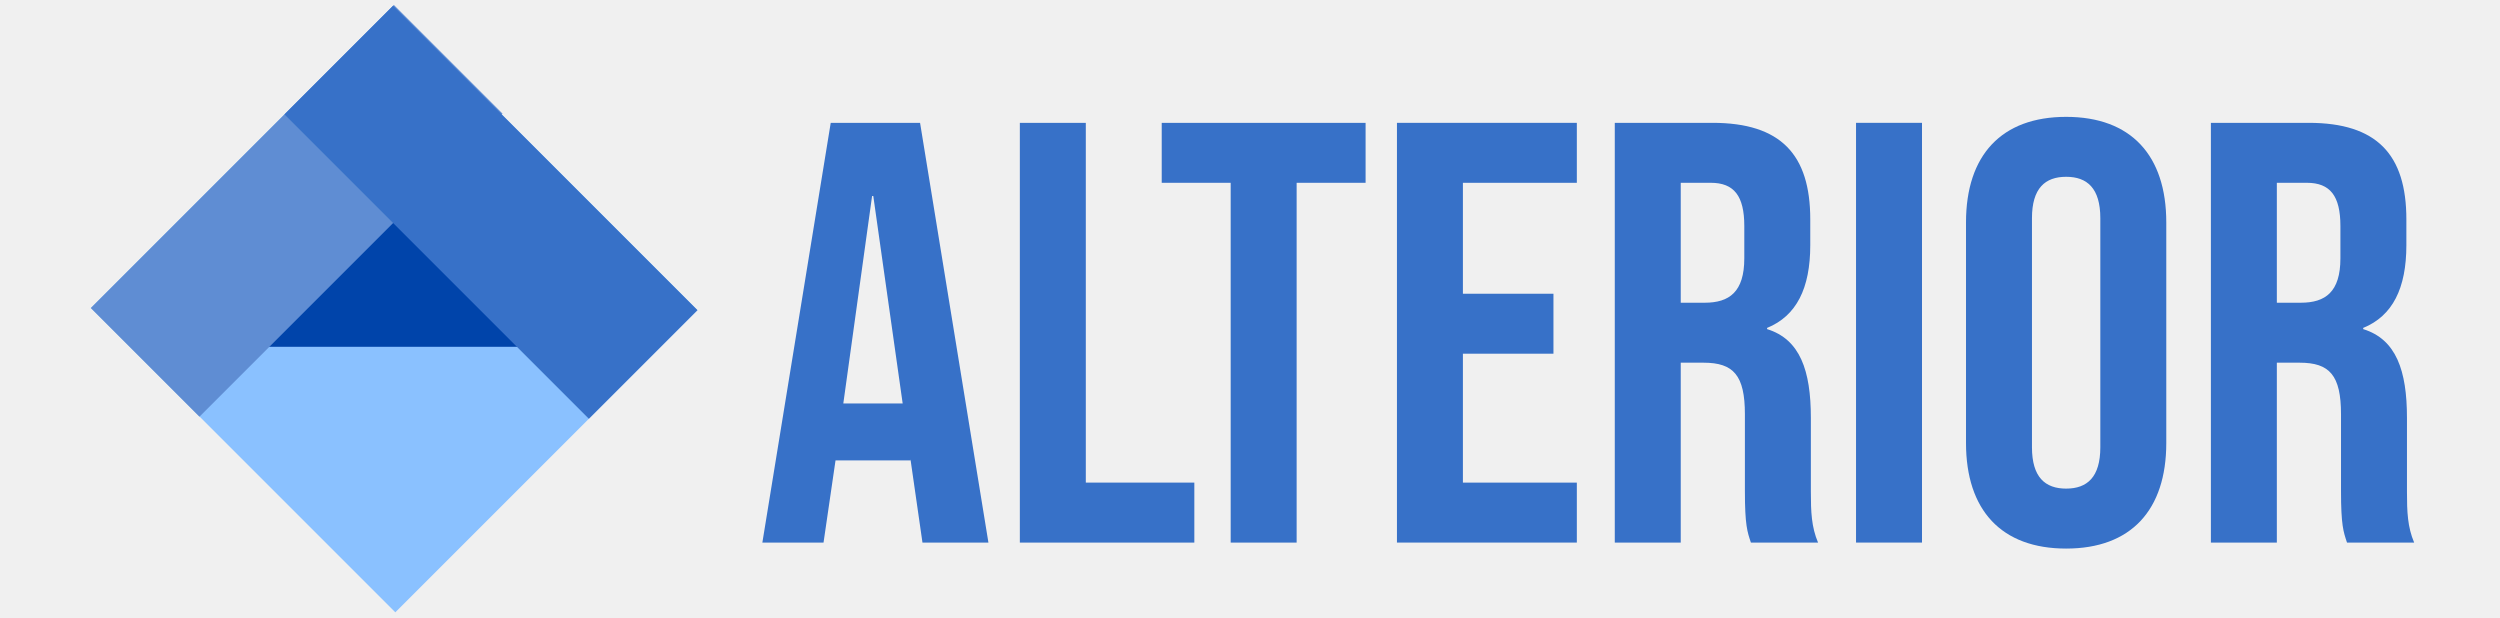
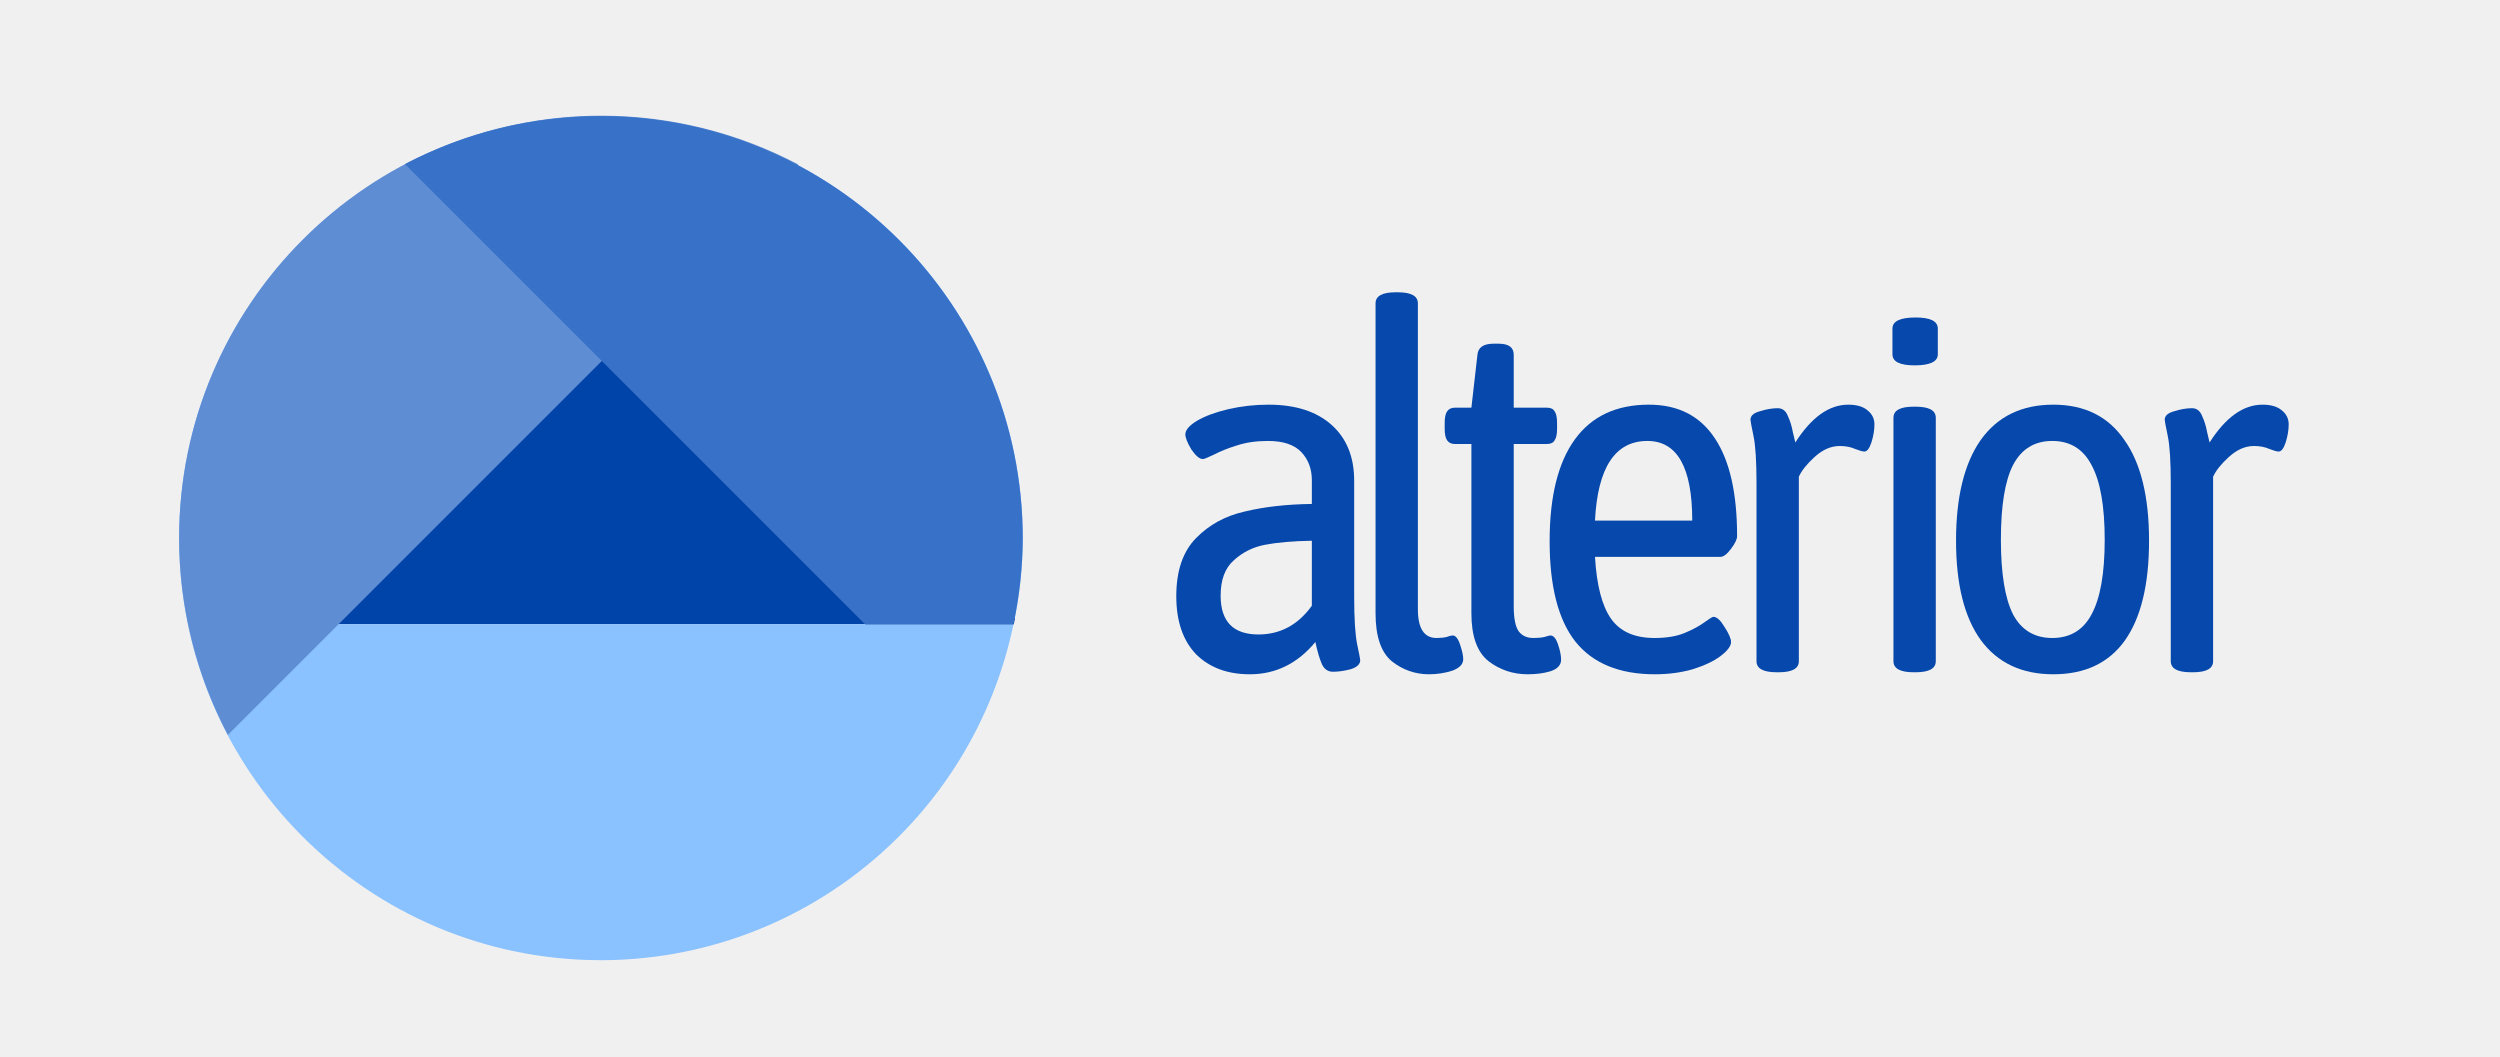
- <svg xmlns="http://www.w3.org/2000/svg" version="1.1" id="svg2" viewBox="0 0 515.992 127.412" height="35.959mm" width="145.624mm">
-   <defs id="defs4" />
-   <g transform="translate(6.997567,-37.26244)" id="layer1">
-     <g transform="matrix(0.7806879,0,0,0.7806879,-15.80747,-128.5977)" id="g942">
-       <rect style="opacity:1;fill:#8ac1ff;fill-opacity:1;stroke:#ffffff;stroke-width:3.739;stroke-linecap:round;stroke-linejoin:bevel;stroke-miterlimit:4;stroke-dasharray:none;stroke-dashoffset:0;stroke-opacity:0" id="rect926-3" width="113.801" height="112.972" x="232.776" y="69.842" transform="rotate(45)" />
-       <path id="path928" d="m 115.958,253.108 51.03,51.03 -8.8e-4,8.7e-4 H 65.553 l -0.313,-0.313 z" style="opacity:1;fill:#0044aa;fill-opacity:1;stroke:#ffffff;stroke-width:3.753;stroke-linecap:round;stroke-linejoin:bevel;stroke-miterlimit:4;stroke-dasharray:none;stroke-dashoffset:0;stroke-opacity:0" />
-       <rect transform="rotate(-45)" y="232.769" x="-182.854" height="40.623" width="113.306" id="rect930" style="opacity:1;fill:#5f8dd3;fill-opacity:1;stroke:#ffffff;stroke-width:3.724;stroke-linecap:round;stroke-linejoin:bevel;stroke-miterlimit:4;stroke-dasharray:none;stroke-dashoffset:0;stroke-opacity:0" />
-       <rect transform="rotate(45)" y="69.842" x="232.776" height="40.609" width="113.801" id="rect932" style="opacity:1;fill:#3771c8;fill-opacity:1;stroke:#ffffff;stroke-width:3.739;stroke-linecap:round;stroke-linejoin:bevel;stroke-miterlimit:4;stroke-dasharray:none;stroke-dashoffset:0;stroke-opacity:0" />
-     </g>
-     <g transform="matrix(2.112181,0,0,2.112181,-276.7161,-414.4176)" id="text936" style="font-style:normal;font-variant:normal;font-weight:normal;font-stretch:normal;font-size:58.594px;line-height:0%;font-family:'Bebas Neue';-inkscape-font-specification:'Bebas Neue, Normal';font-variant-ligatures:normal;font-variant-caps:normal;font-variant-numeric:normal;font-feature-settings:normal;text-align:start;letter-spacing:0px;word-spacing:0px;writing-mode:lr-tb;text-anchor:start;fill:#3771c8;fill-opacity:1;stroke:none;stroke-width:0.234px;stroke-linecap:butt;stroke-linejoin:miter;stroke-opacity:1" aria-label="Alterior">
-       <path id="path944" style="font-style:normal;font-variant:normal;font-weight:normal;font-stretch:normal;font-size:58.594px;line-height:1.25;font-family:'Bebas Neue';-inkscape-font-specification:'Bebas Neue, Normal';font-variant-ligatures:normal;font-variant-caps:normal;font-variant-numeric:normal;font-feature-settings:normal;text-align:start;writing-mode:lr-tb;text-anchor:start;fill:#3771c8;fill-opacity:1;stroke-width:0.234px" d="m 202.193,266.864 h 5.977 l 1.172,-8.027 h 7.324 v -0.117 l 1.172,8.145 h 6.445 l -6.68,-41.016 h -8.73 z m 7.91,-13.594 2.812,-20.273 h 0.117 l 2.871,20.273 z" />
-       <path id="path946" style="font-style:normal;font-variant:normal;font-weight:normal;font-stretch:normal;font-size:58.594px;line-height:1.25;font-family:'Bebas Neue';-inkscape-font-specification:'Bebas Neue, Normal';font-variant-ligatures:normal;font-variant-caps:normal;font-variant-numeric:normal;font-feature-settings:normal;text-align:start;writing-mode:lr-tb;text-anchor:start;fill:#3771c8;fill-opacity:1;stroke-width:0.234px" d="m 227.353,266.864 h 17.051 v -5.859 h -10.605 v -35.156 h -6.445 z" />
-       <path id="path948" style="font-style:normal;font-variant:normal;font-weight:normal;font-stretch:normal;font-size:58.594px;line-height:1.25;font-family:'Bebas Neue';-inkscape-font-specification:'Bebas Neue, Normal';font-variant-ligatures:normal;font-variant-caps:normal;font-variant-numeric:normal;font-feature-settings:normal;text-align:start;writing-mode:lr-tb;text-anchor:start;fill:#3771c8;fill-opacity:1;stroke-width:0.234px" d="m 247.956,266.864 h 6.445 v -35.156 h 6.738 v -5.859 h -19.922 v 5.859 h 6.738 z" />
-       <path id="path950" style="font-style:normal;font-variant:normal;font-weight:normal;font-stretch:normal;font-size:58.594px;line-height:1.25;font-family:'Bebas Neue';-inkscape-font-specification:'Bebas Neue, Normal';font-variant-ligatures:normal;font-variant-caps:normal;font-variant-numeric:normal;font-feature-settings:normal;text-align:start;writing-mode:lr-tb;text-anchor:start;fill:#3771c8;fill-opacity:1;stroke-width:0.234px" d="m 264.203,266.864 h 17.578 v -5.859 h -11.133 v -12.598 h 8.848 v -5.859 h -8.848 v -10.84 h 11.133 v -5.859 h -17.578 z" />
-       <path id="path952" style="font-style:normal;font-variant:normal;font-weight:normal;font-stretch:normal;font-size:58.594px;line-height:1.25;font-family:'Bebas Neue';-inkscape-font-specification:'Bebas Neue, Normal';font-variant-ligatures:normal;font-variant-caps:normal;font-variant-numeric:normal;font-feature-settings:normal;text-align:start;writing-mode:lr-tb;text-anchor:start;fill:#3771c8;fill-opacity:1;stroke-width:0.234px" d="m 285.489,266.864 h 6.445 v -17.578 h 2.227 c 2.93,0 4.043,1.23 4.043,5.039 v 7.5 c 0,3.34 0.234,3.984 0.586,5.039 h 6.562 c -0.645,-1.523 -0.703,-2.988 -0.703,-4.98 v -7.207 c 0,-4.629 -1.055,-7.676 -4.277,-8.672 v -0.117 c 2.871,-1.172 4.219,-3.867 4.219,-8.086 v -2.52 c 0,-6.328 -2.871,-9.434 -9.551,-9.434 h -9.551 z m 6.445,-23.438 v -11.719 h 2.93 c 2.285,0 3.281,1.289 3.281,4.219 v 3.164 c 0,3.281 -1.465,4.336 -3.867,4.336 z" />
-       <path id="path954" style="font-style:normal;font-variant:normal;font-weight:normal;font-stretch:normal;font-size:58.594px;line-height:1.25;font-family:'Bebas Neue';-inkscape-font-specification:'Bebas Neue, Normal';font-variant-ligatures:normal;font-variant-caps:normal;font-variant-numeric:normal;font-feature-settings:normal;text-align:start;writing-mode:lr-tb;text-anchor:start;fill:#3771c8;fill-opacity:1;stroke-width:0.234px" d="m 309.064,266.864 h 6.445 v -41.016 h -6.445 z" />
-       <path id="path956" style="font-style:normal;font-variant:normal;font-weight:normal;font-stretch:normal;font-size:58.594px;line-height:1.25;font-family:'Bebas Neue';-inkscape-font-specification:'Bebas Neue, Normal';font-variant-ligatures:normal;font-variant-caps:normal;font-variant-numeric:normal;font-feature-settings:normal;text-align:start;writing-mode:lr-tb;text-anchor:start;fill:#3771c8;fill-opacity:1;stroke-width:0.234px" d="m 329.595,267.45 c 6.328,0 9.785,-3.75 9.785,-10.312 v -21.562 c 0,-6.562 -3.457,-10.312 -9.785,-10.312 -6.328,0 -9.785,3.75 -9.785,10.312 v 21.562 c 0,6.562 3.457,10.312 9.785,10.312 z m 0,-5.859 c -2.051,0 -3.34,-1.113 -3.34,-4.043 V 235.164 c 0,-2.93 1.289,-4.043 3.34,-4.043 2.051,0 3.34,1.113 3.34,4.043 v 22.383 c 0,2.93 -1.289,4.043 -3.34,4.043 z" />
-       <path id="path958" style="font-style:normal;font-variant:normal;font-weight:normal;font-stretch:normal;font-size:58.594px;line-height:1.25;font-family:'Bebas Neue';-inkscape-font-specification:'Bebas Neue, Normal';font-variant-ligatures:normal;font-variant-caps:normal;font-variant-numeric:normal;font-feature-settings:normal;text-align:start;writing-mode:lr-tb;text-anchor:start;fill:#3771c8;fill-opacity:1;stroke-width:0.234px" d="m 343.739,266.864 h 6.445 v -17.578 h 2.227 c 2.93,0 4.043,1.23 4.043,5.039 v 7.5 c 0,3.34 0.234,3.984 0.586,5.039 h 6.562 c -0.645,-1.523 -0.703,-2.988 -0.703,-4.98 v -7.207 c 0,-4.629 -1.055,-7.676 -4.277,-8.672 v -0.117 c 2.871,-1.172 4.219,-3.867 4.219,-8.086 v -2.52 c 0,-6.328 -2.871,-9.434 -9.551,-9.434 h -9.551 z m 6.445,-23.438 v -11.719 h 2.93 c 2.285,0 3.281,1.289 3.281,4.219 v 3.164 c 0,3.281 -1.465,4.336 -3.867,4.336 z" />
+ <svg xmlns="http://www.w3.org/2000/svg" version="1.1" id="svg2" viewBox="0 0 366.259 154.79" height="43.685mm" width="103.366mm">
+   <defs id="defs4">
+     <mask id="mask2139" maskUnits="userSpaceOnUse">
+       <circle r="52.657" cy="293.508" cx="114.986" id="circle2141" style="fill:#f9f9f9;fill-opacity:1;stroke:none;stroke-width:0.951;stroke-linecap:round;stroke-opacity:0.533" />
+     </mask>
+   </defs>
+   <g transform="translate(13.1102,-22.26333)" id="layer1">
+     <path style="opacity:1;fill:#0044aa;fill-opacity:1;stroke:#ffffff;stroke-width:4.737;stroke-linecap:round;stroke-linejoin:bevel;stroke-miterlimit:4;stroke-dasharray:none;stroke-dashoffset:0;stroke-opacity:0" d="M 95.135 33.146 L 31.131 97.15 L 31.527 97.545 L 158.434 97.545 A 65.921 65.921 0 0 0 158.607 96.617 L 95.135 33.146 z " id="path2160" transform="matrix(0.9374999,0,0,0.9374999,-13.1102,22.26333)" />
+     <path style="opacity:1;fill:#8ac1ff;fill-opacity:1;stroke:#ffffff;stroke-width:9.145;stroke-linecap:round;stroke-linejoin:bevel;stroke-miterlimit:4;stroke-dasharray:none;stroke-dashoffset:0;stroke-opacity:0" d="M 93.908 18.209 A 65.921 65.921 0 0 0 27.988 84.131 A 65.921 65.921 0 0 0 93.908 150.051 A 65.921 65.921 0 0 0 158.375 97.545 L 31.527 97.545 L 31.131 97.15 L 95.135 33.146 L 158.588 96.598 A 65.921 65.921 0 0 0 159.83 84.131 A 65.921 65.921 0 0 0 93.908 18.209 z " id="path5363" transform="matrix(0.9374999,0,0,0.9374999,-13.1102,22.26333)" />
+     <path id="rect2162" d="m 75.044,39.213 a 61.916,61.916 0 0 0 -61.915,61.915 61.916,61.916 0 0 0 7.145,28.802 l 83.567,-83.567 A 61.916,61.916 0 0 0 75.044,39.213 Z" style="opacity:1;fill:#5f8dd3;fill-opacity:1;stroke:#ffffff;stroke-width:4.406;stroke-linecap:round;stroke-linejoin:bevel;stroke-miterlimit:4;stroke-dasharray:none;stroke-dashoffset:0;stroke-opacity:0" />
+     <path style="opacity:1;fill:#3771c8;fill-opacity:1;stroke:#ffffff;stroke-width:4.424;stroke-linecap:round;stroke-linejoin:bevel;stroke-miterlimit:4;stroke-dasharray:none;stroke-dashoffset:0;stroke-opacity:0" d="m 74.81,39.272 a 61.916,61.916 0 0 0 -28.597,7.031 L 113.665,113.756 h 21.693 a 61.916,61.916 0 0 0 1.37,-12.568 61.916,61.916 0 0 0 -61.917,-61.915 z" id="rect2164" />
+     <g id="text3742-5-7-0" style="font-style:normal;font-variant:normal;font-weight:normal;font-stretch:normal;font-size:178.884px;line-height:1.25;font-family:'Asap Condensed';-inkscape-font-specification:'Asap Condensed, Normal';font-variant-ligatures:normal;font-variant-caps:normal;font-variant-numeric:normal;font-feature-settings:normal;text-align:start;letter-spacing:0px;word-spacing:0px;writing-mode:lr-tb;text-anchor:start;fill:#0044aa;fill-opacity:0.976;stroke:none;stroke-width:4.472" aria-label="alterior" transform="matrix(0.4127196,0,0,0.4127196,-478.9829,601.9238)">
+       <path id="path5304" style="font-style:normal;font-variant:normal;font-weight:normal;font-stretch:normal;font-size:178.884px;font-family:'Asap Condensed';-inkscape-font-specification:'Asap Condensed, Normal';font-variant-ligatures:normal;font-variant-caps:normal;font-variant-numeric:normal;font-feature-settings:normal;text-align:start;writing-mode:lr-tb;text-anchor:start;fill:#0044aa;fill-opacity:0.976;stroke-width:4.472" d="m 1572.452,-1165.141 q -11.985,0 -19.141,-7.155 -6.976,-7.334 -6.976,-20.572 0,-13.416 6.976,-20.572 6.976,-7.155 17.352,-9.481 10.375,-2.504 23.792,-2.683 v -8.408 q 0,-6.082 -3.757,-10.018 -3.756,-3.935 -11.806,-3.935 -6.261,0 -11.091,1.61 -4.651,1.431 -8.05,3.22 -3.399,1.61 -3.935,1.61 -1.789,0 -4.114,-3.399 -2.147,-3.578 -2.147,-5.367 0,-2.325 4.114,-4.83 4.293,-2.504 11.091,-4.114 6.976,-1.61 14.311,-1.61 14.311,0 22.36,7.155 8.05,7.155 8.05,19.856 v 41.143 q 0,11.806 1.073,16.994 1.073,5.009 1.073,5.545 0,2.147 -3.399,3.22 -3.399,0.894 -6.261,0.894 -2.683,0 -3.935,-2.683 -1.252,-2.862 -2.325,-7.871 -9.481,11.448 -23.255,11.448 z m 3.041,-14.132 q 11.627,0 18.962,-10.196 v -23.076 q -10.018,0.179 -16.636,1.431 -6.44,1.252 -11.091,5.545 -4.651,4.114 -4.651,12.522 0,13.774 13.416,13.774 z" />
+       <path id="path5306" style="font-style:normal;font-variant:normal;font-weight:normal;font-stretch:normal;font-size:178.884px;font-family:'Asap Condensed';-inkscape-font-specification:'Asap Condensed, Normal';font-variant-ligatures:normal;font-variant-caps:normal;font-variant-numeric:normal;font-feature-settings:normal;text-align:start;writing-mode:lr-tb;text-anchor:start;fill:#0044aa;fill-opacity:0.976;stroke-width:4.472" d="m 1636.029,-1165.141 q -7.334,0 -13.237,-4.651 -5.724,-4.83 -5.724,-16.994 v -110.014 q 0,-3.935 7.155,-3.935 h 0.716 q 7.155,0 7.155,3.935 v 108.582 q 0,10.196 6.619,10.196 2.147,0 3.578,-0.358 1.431,-0.537 2.147,-0.537 1.61,0 2.683,3.399 1.073,3.22 1.073,5.009 0,2.683 -3.935,4.114 -3.936,1.252 -8.229,1.252 z" />
+       <path id="path5308" style="font-style:normal;font-variant:normal;font-weight:normal;font-stretch:normal;font-size:178.884px;font-family:'Asap Condensed';-inkscape-font-specification:'Asap Condensed, Normal';font-variant-ligatures:normal;font-variant-caps:normal;font-variant-numeric:normal;font-feature-settings:normal;text-align:start;writing-mode:lr-tb;text-anchor:start;fill:#0044aa;fill-opacity:0.976;stroke-width:4.472" d="m 1671.125,-1165.141 q -7.871,0 -13.953,-4.651 -6.082,-4.83 -6.082,-16.994 v -60.105 h -5.903 q -1.789,0 -2.683,-1.252 -0.894,-1.252 -0.894,-4.114 v -2.147 q 0,-2.862 0.894,-4.114 0.894,-1.252 2.683,-1.252 h 5.903 l 2.147,-18.783 q 0.358,-3.936 5.724,-3.936 h 1.789 q 5.367,0 5.367,3.936 v 18.783 h 11.806 q 1.968,0 2.683,1.252 0.894,1.252 0.894,4.114 v 2.147 q 0,2.862 -0.894,4.114 -0.716,1.252 -2.683,1.252 h -11.806 v 57.601 q 0,6.44 1.789,8.944 1.789,2.325 5.188,2.325 2.325,0 3.936,-0.358 1.61,-0.537 2.147,-0.537 1.61,0 2.683,3.22 1.073,3.22 1.073,5.367 0,2.862 -3.756,4.114 -3.578,1.073 -8.05,1.073 z" />
+       <path id="path5310" style="font-style:normal;font-variant:normal;font-weight:normal;font-stretch:normal;font-size:178.884px;font-family:'Asap Condensed';-inkscape-font-specification:'Asap Condensed, Normal';font-variant-ligatures:normal;font-variant-caps:normal;font-variant-numeric:normal;font-feature-settings:normal;text-align:start;writing-mode:lr-tb;text-anchor:start;fill:#0044aa;fill-opacity:0.976;stroke-width:4.472" d="m 1716.249,-1165.141 q -18.962,0 -28.264,-11.627 -9.123,-11.627 -9.123,-35.598 0,-23.792 8.944,-36.135 8.944,-12.343 26.296,-12.343 15.563,0 23.434,11.985 7.871,11.806 7.871,34.703 0,1.61 -2.147,4.472 -2.147,2.862 -3.756,2.862 h -44.542 q 0.894,15.205 5.724,22.003 4.83,6.798 15.384,6.798 6.44,0 10.733,-1.789 4.293,-1.789 6.976,-3.757 2.683,-1.968 3.22,-1.968 1.789,0 3.936,3.578 2.325,3.578 2.325,5.367 0,2.147 -3.756,5.009 -3.578,2.683 -9.839,4.651 -6.261,1.789 -13.416,1.789 z m 13.237,-54.559 q 0,-28.264 -15.921,-28.264 -17.173,0 -18.604,28.264 z" />
+       <path id="path5312" style="font-style:normal;font-variant:normal;font-weight:normal;font-stretch:normal;font-size:178.884px;font-family:'Asap Condensed';-inkscape-font-specification:'Asap Condensed, Normal';font-variant-ligatures:normal;font-variant-caps:normal;font-variant-numeric:normal;font-feature-settings:normal;text-align:start;writing-mode:lr-tb;text-anchor:start;fill:#0044aa;fill-opacity:0.976;stroke-width:4.472" d="m 1759.452,-1165.856 q -7.155,0 -7.155,-3.935 v -63.146 q 0,-11.806 -1.073,-16.815 -1.073,-5.188 -1.073,-5.724 0,-2.147 3.399,-3.041 3.399,-1.073 6.261,-1.073 2.504,0 3.578,2.683 1.252,2.683 1.789,5.724 0.716,2.862 0.894,3.757 8.586,-13.416 18.783,-13.416 4.472,0 6.798,1.968 2.504,1.968 2.504,5.009 0,3.041 -1.073,6.44 -1.073,3.22 -2.504,3.22 -0.894,0 -3.22,-0.894 -2.325,-1.073 -5.545,-1.073 -4.651,0 -8.944,3.936 -4.114,3.756 -5.545,6.976 v 65.472 q 0,3.935 -7.155,3.935 z" />
+       <path id="path5314" style="font-style:normal;font-variant:normal;font-weight:normal;font-stretch:normal;font-size:178.884px;font-family:'Asap Condensed';-inkscape-font-specification:'Asap Condensed, Normal';font-variant-ligatures:normal;font-variant-caps:normal;font-variant-numeric:normal;font-feature-settings:normal;text-align:start;writing-mode:lr-tb;text-anchor:start;fill:#0044aa;fill-opacity:0.976;stroke-width:4.472" d="m 1808.423,-1274.796 q -7.871,0 -7.871,-3.935 v -9.123 q 0,-3.936 8.229,-3.936 7.871,0 7.871,3.936 v 9.123 q 0,3.935 -8.229,3.935 z m -0.358,108.94 q -7.155,0 -7.155,-3.935 v -86.401 q 0,-3.935 7.155,-3.935 h 0.716 q 7.155,0 7.155,3.935 v 86.401 q 0,3.935 -7.155,3.935 z" />
+       <path id="path5316" style="font-style:normal;font-variant:normal;font-weight:normal;font-stretch:normal;font-size:178.884px;font-family:'Asap Condensed';-inkscape-font-specification:'Asap Condensed, Normal';font-variant-ligatures:normal;font-variant-caps:normal;font-variant-numeric:normal;font-feature-settings:normal;text-align:start;writing-mode:lr-tb;text-anchor:start;fill:#0044aa;fill-opacity:0.976;stroke-width:4.472" d="m 1857.65,-1165.141 q -16.815,0 -25.759,-12.164 -8.765,-12.164 -8.765,-35.24 0,-23.255 8.765,-35.777 8.944,-12.522 25.759,-12.522 16.636,0 25.223,12.522 8.765,12.343 8.765,35.777 0,23.255 -8.586,35.419 -8.586,11.985 -25.402,11.985 z m -0.358,-12.88 q 9.481,0 13.953,-8.408 4.651,-8.586 4.651,-26.475 0,-17.888 -4.651,-26.475 -4.472,-8.586 -13.953,-8.586 -9.481,0 -13.953,8.586 -4.293,8.408 -4.293,26.475 0,17.888 4.293,26.475 4.472,8.408 13.953,8.408 z" />
+       <path id="path5318" style="font-style:normal;font-variant:normal;font-weight:normal;font-stretch:normal;font-size:178.884px;font-family:'Asap Condensed';-inkscape-font-specification:'Asap Condensed, Normal';font-variant-ligatures:normal;font-variant-caps:normal;font-variant-numeric:normal;font-feature-settings:normal;text-align:start;writing-mode:lr-tb;text-anchor:start;fill:#0044aa;fill-opacity:0.976;stroke-width:4.472" d="m 1906.502,-1165.856 q -7.155,0 -7.155,-3.935 v -63.146 q 0,-11.806 -1.073,-16.815 -1.073,-5.188 -1.073,-5.724 0,-2.147 3.399,-3.041 3.399,-1.073 6.261,-1.073 2.504,0 3.578,2.683 1.252,2.683 1.789,5.724 0.716,2.862 0.894,3.757 8.586,-13.416 18.783,-13.416 4.472,0 6.798,1.968 2.504,1.968 2.504,5.009 0,3.041 -1.073,6.44 -1.073,3.22 -2.504,3.22 -0.894,0 -3.22,-0.894 -2.325,-1.073 -5.545,-1.073 -4.651,0 -8.944,3.936 -4.114,3.756 -5.545,6.976 v 65.472 q 0,3.935 -7.155,3.935 z" />
    </g>
  </g>
</svg>
